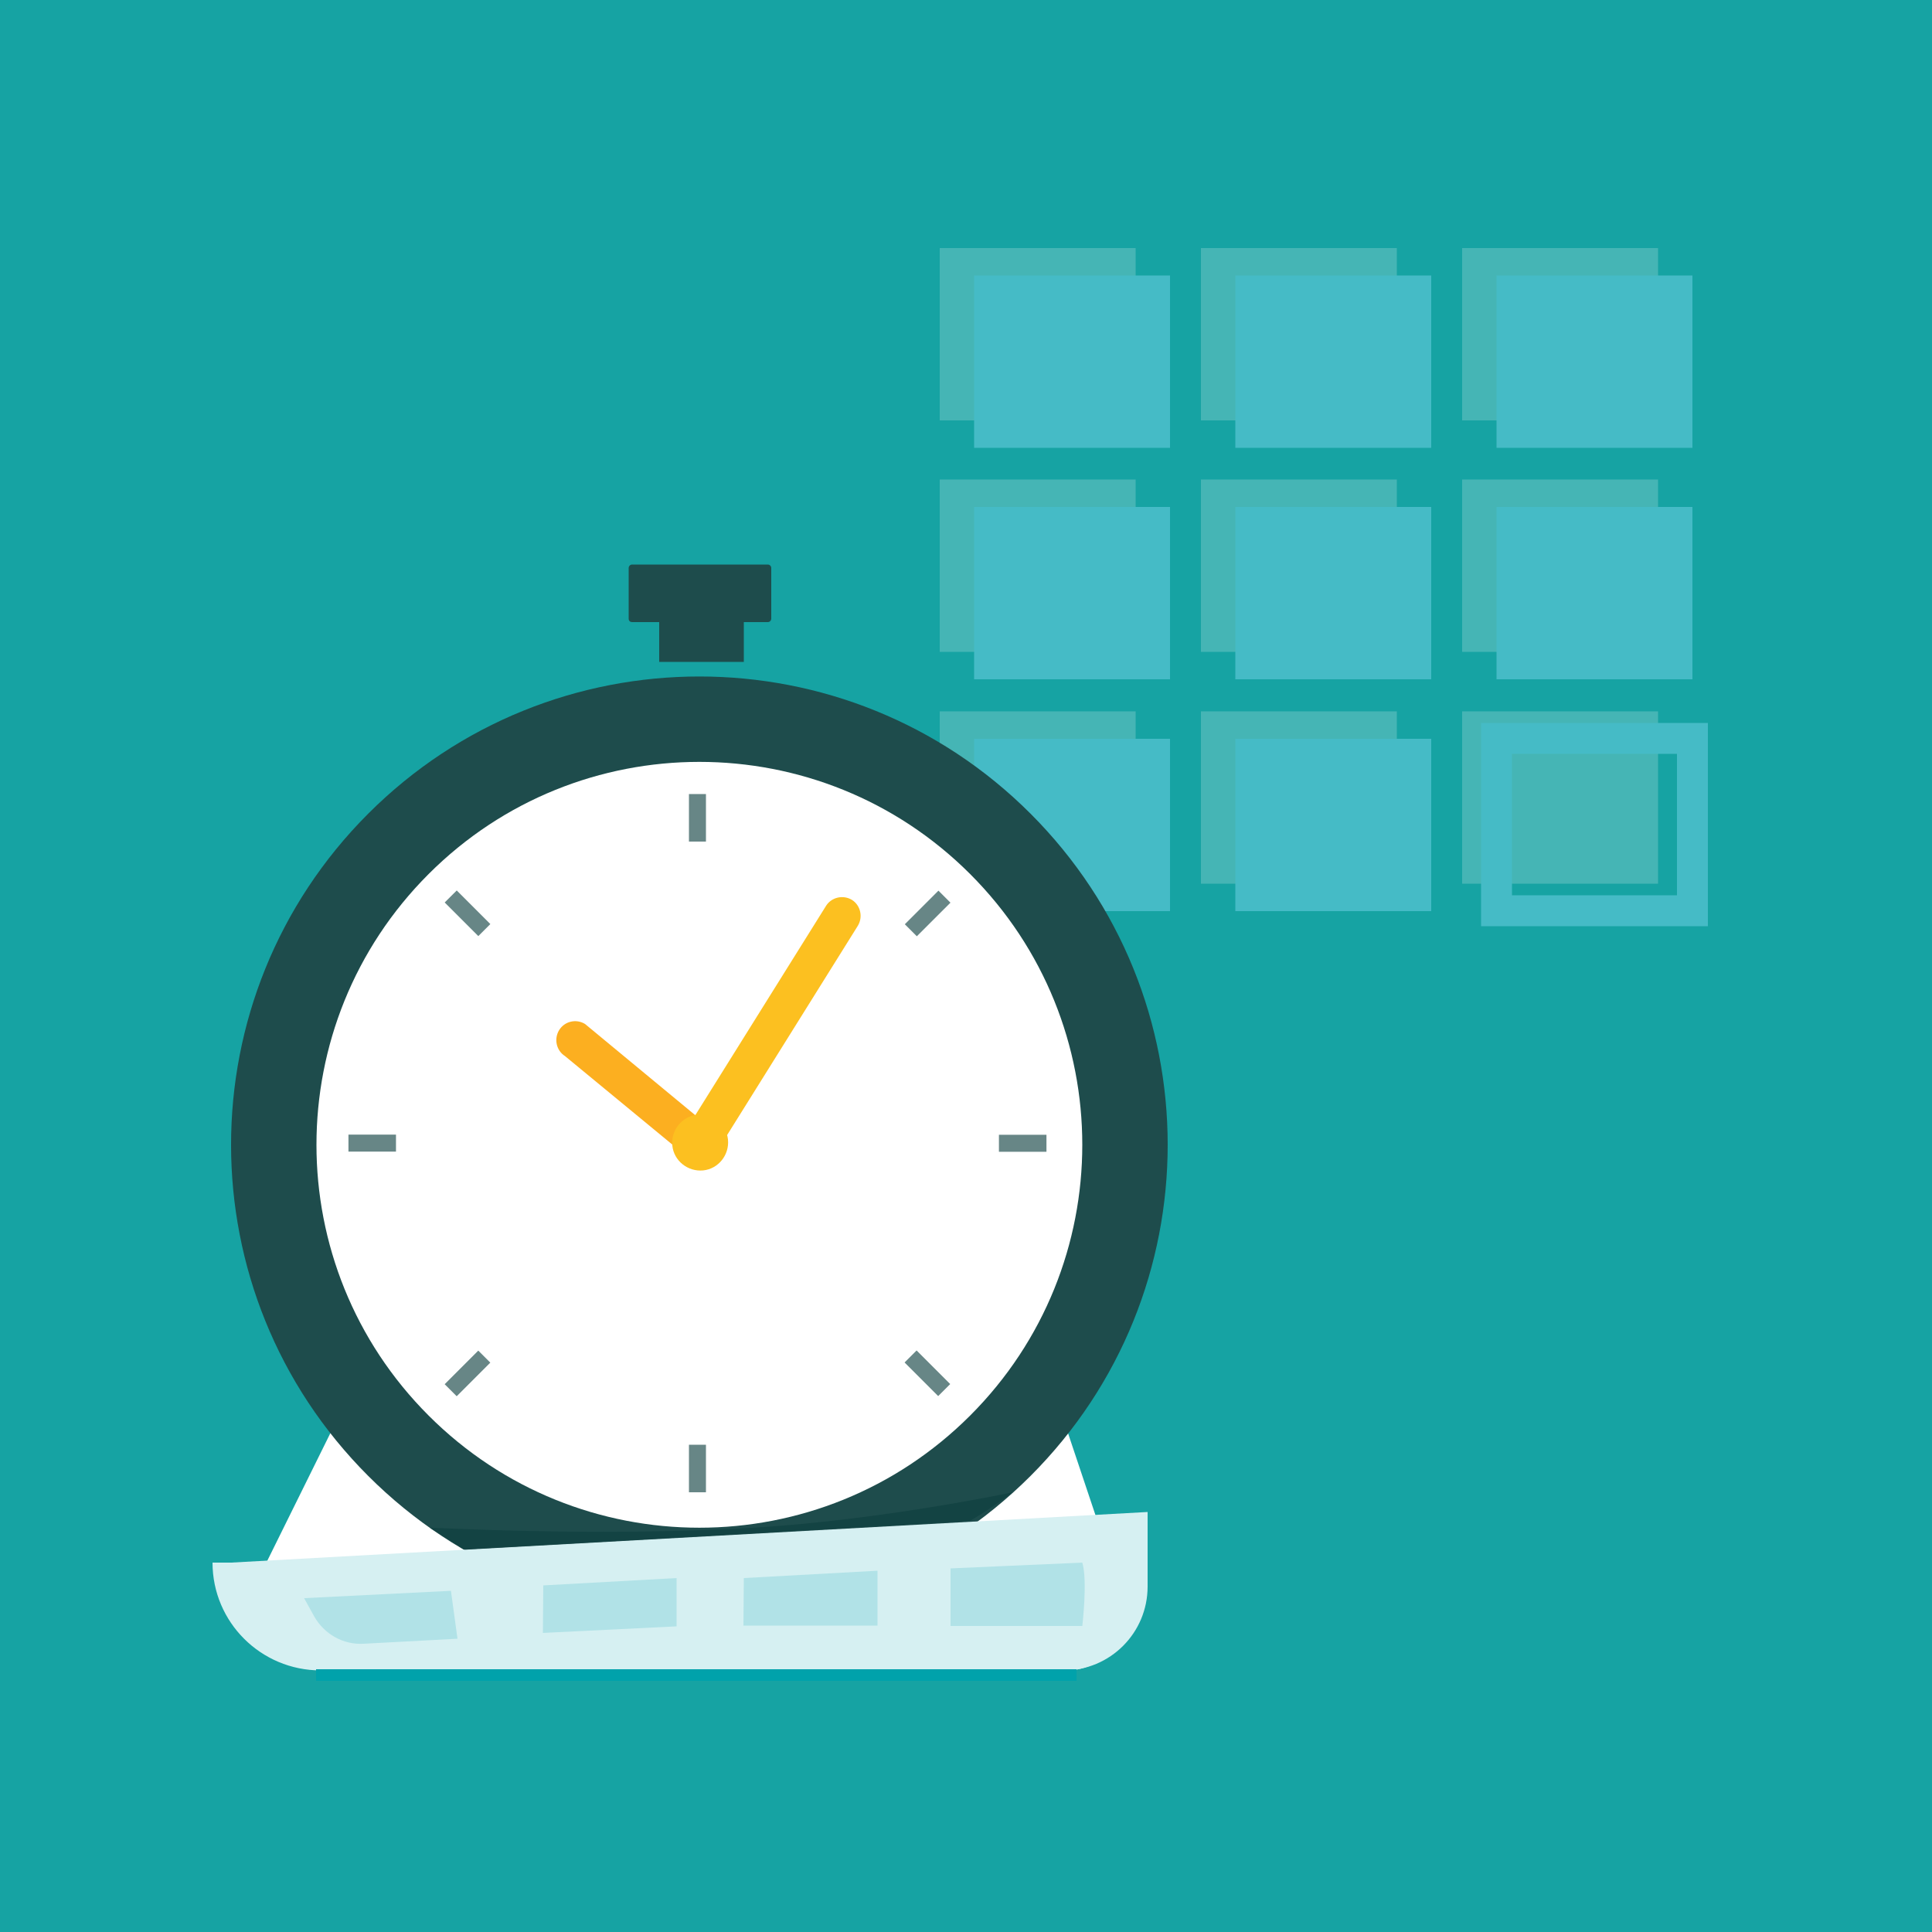
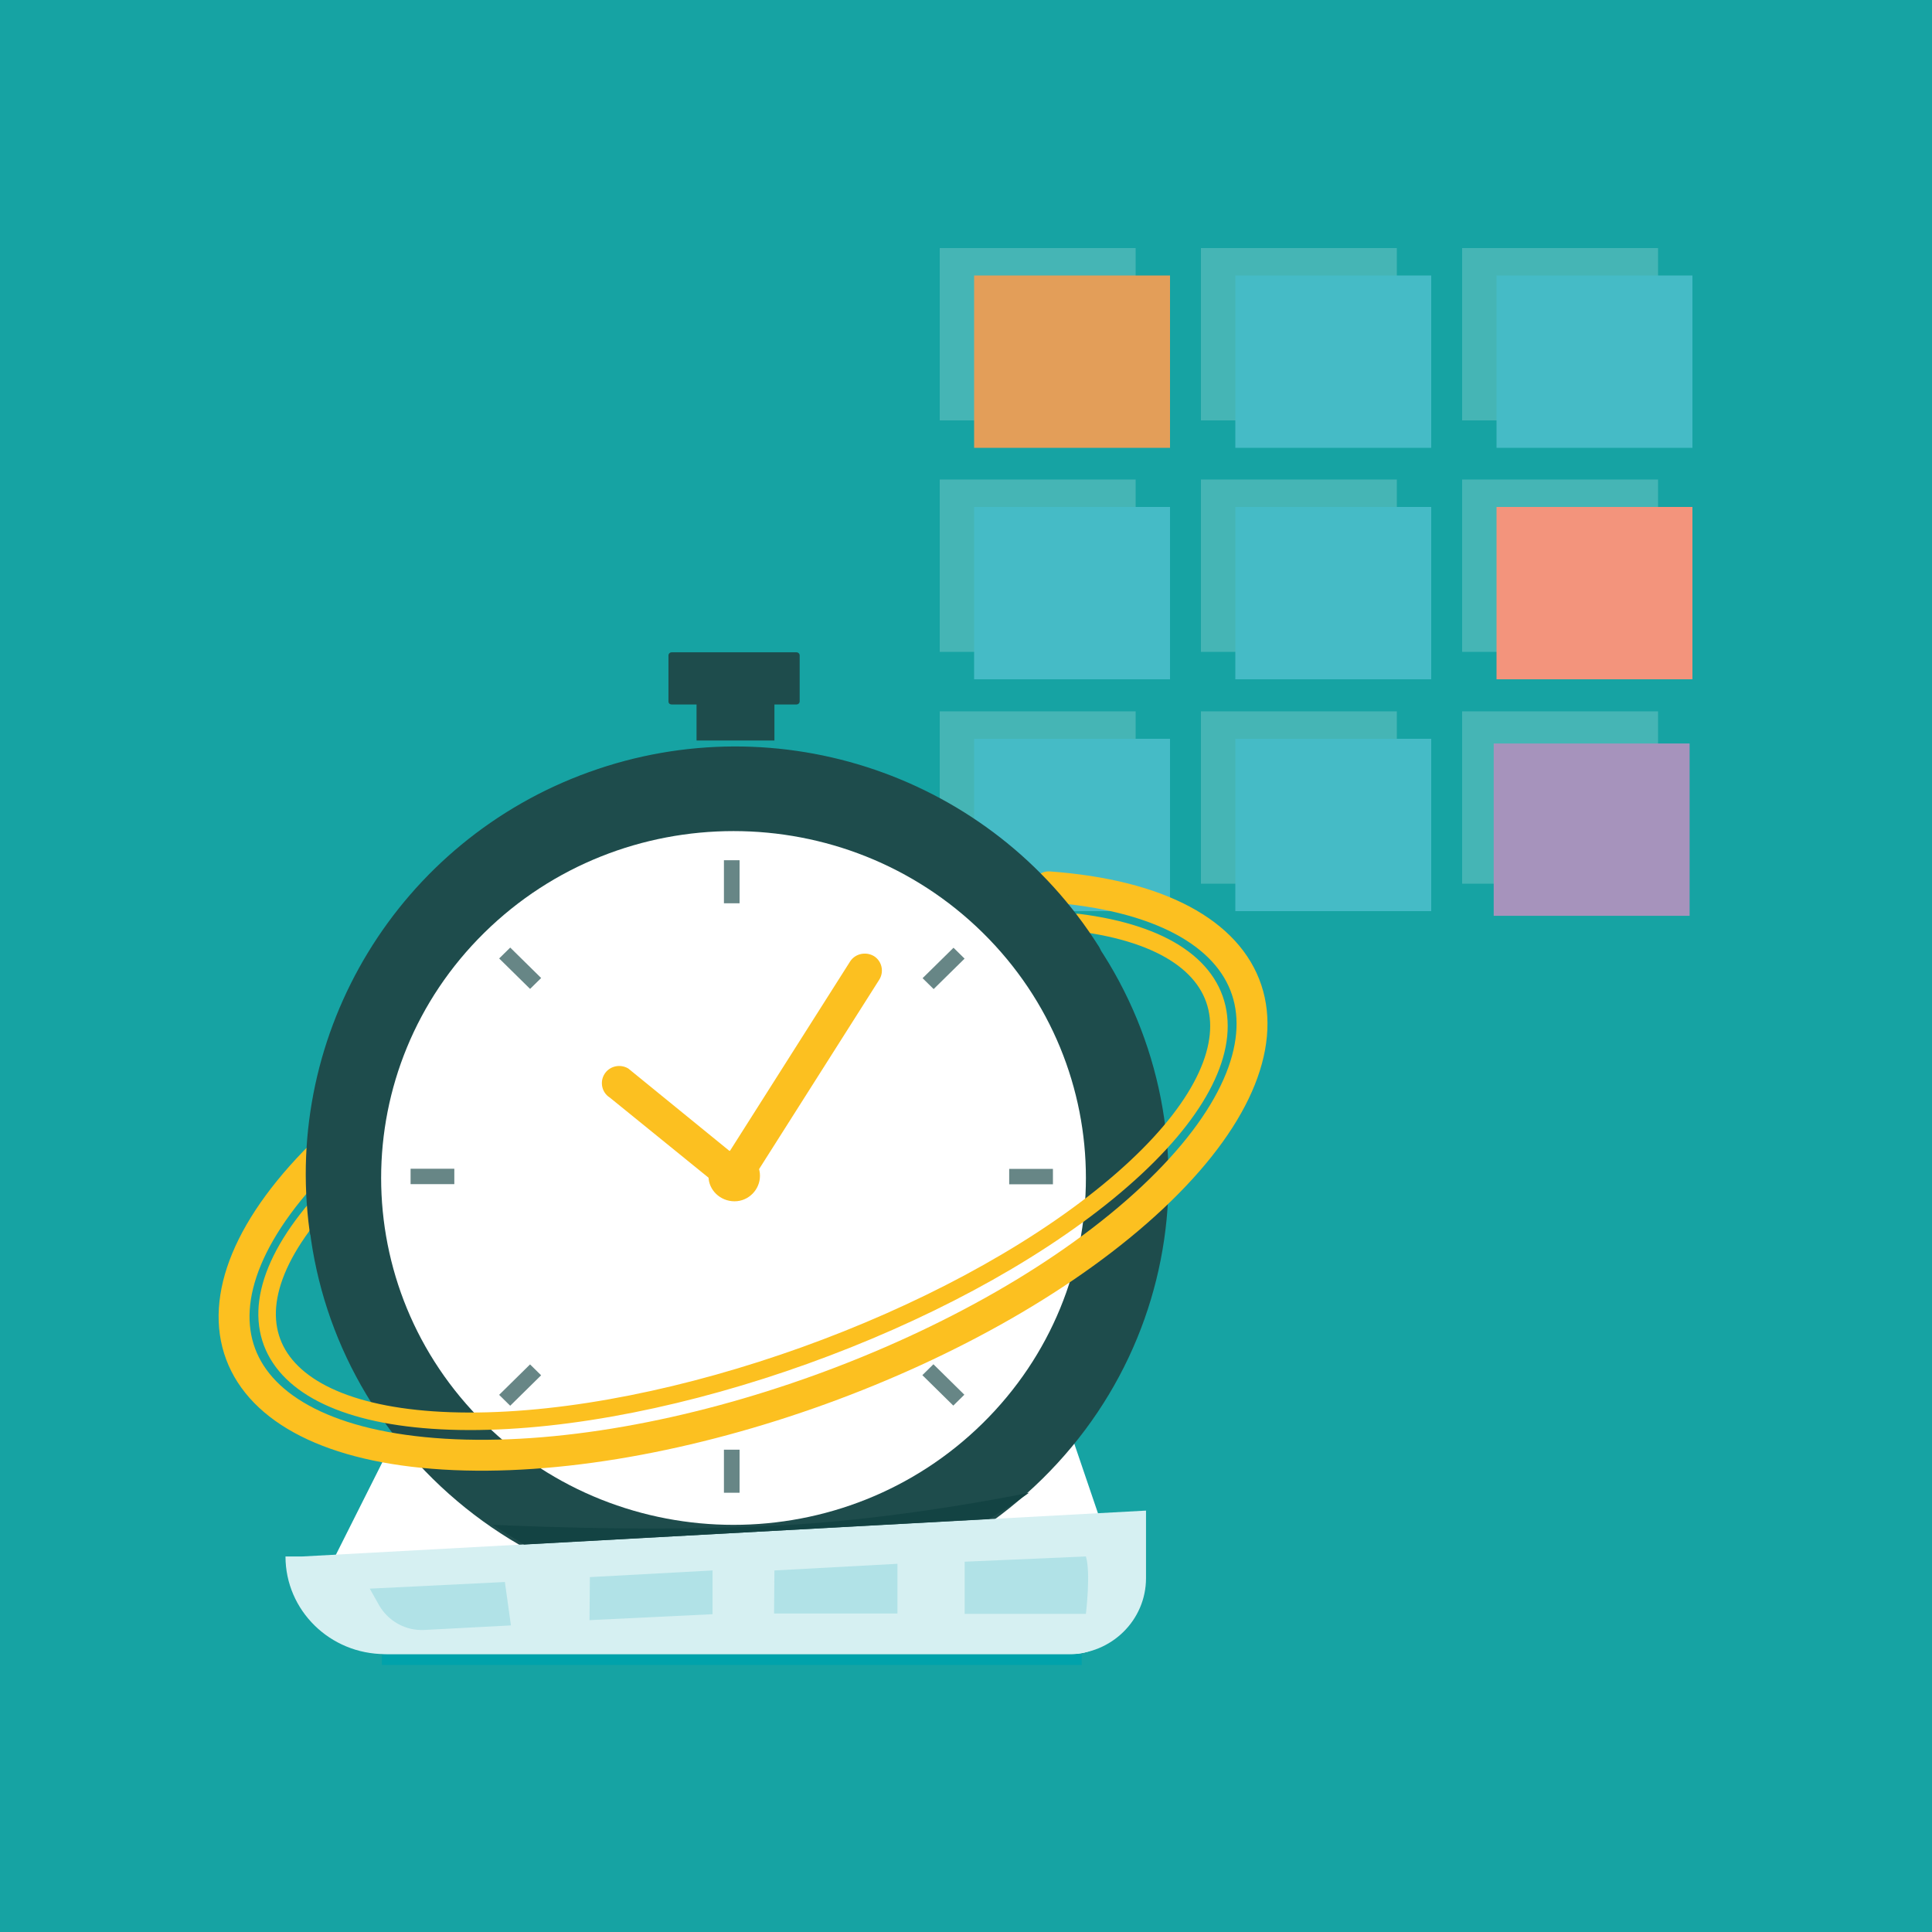
<svg xmlns="http://www.w3.org/2000/svg" version="1.1" id="Layer_1" x="0px" y="0px" viewBox="0 0 500 500" style="enable-background:new 0 0 500 500;">
-   <style type="text/css"> .st0{fill:#16A3A3;} .st1{opacity:0.2;} .st2{fill:#FFFFFF;} .st3{fill:#45BBC6;} .st4{fill-rule:evenodd;clip-rule:evenodd;fill:#FFFFFF;} .st5{fill-rule:evenodd;clip-rule:evenodd;fill:#CCE4C4;} .st6{fill-rule:evenodd;clip-rule:evenodd;fill:#1E4C4C;} .st7{fill-rule:evenodd;clip-rule:evenodd;fill:#678686;} .st8{fill-rule:evenodd;clip-rule:evenodd;fill:#FCAF20;} .st9{fill-rule:evenodd;clip-rule:evenodd;fill:#FCC020;} .st10{fill:#1E4C4C;} .st11{fill-rule:evenodd;clip-rule:evenodd;fill:#D6F0F2;} .st12{fill-rule:evenodd;clip-rule:evenodd;fill:#00A2AB;} .st13{fill-rule:evenodd;clip-rule:evenodd;fill:#134343;} .st14{fill-rule:evenodd;clip-rule:evenodd;fill:#B1E2E7;} </style>
-   <rect class="st0" width="500" height="500" />
-   <g class="st1">
-     <g>
-       <rect x="378.4" y="64.2" class="st2" width="50.7" height="44.6" />
-     </g>
-     <g>
-       <rect x="310.8" y="64.2" class="st2" width="50.7" height="44.6" />
-     </g>
-     <g>
-       <rect x="243.2" y="64.2" class="st2" width="50.7" height="44.6" />
-     </g>
-     <g>
-       <rect x="378.4" y="124.1" class="st2" width="50.7" height="44.6" />
-     </g>
-     <g>
-       <rect x="310.8" y="124.1" class="st2" width="50.7" height="44.6" />
-     </g>
-     <g>
-       <rect x="243.2" y="124.1" class="st2" width="50.7" height="44.6" />
-     </g>
-     <g>
-       <rect x="378.4" y="184.1" class="st2" width="50.7" height="44.6" />
-     </g>
-     <g>
-       <rect x="310.8" y="184.1" class="st2" width="50.7" height="44.6" />
-     </g>
-     <g>
-       <rect x="243.2" y="184.1" class="st2" width="50.7" height="44.6" />
+   <defs id="defs1297" />
+   <style type="text/css" id="style1058"> .st0{fill:#16A3A3;} .st1{opacity:0.2;} .st2{fill:#FFFFFF;} .st3{fill:#45BBC6;} .st4{fill-rule:evenodd;clip-rule:evenodd;fill:#FFFFFF;} .st5{fill-rule:evenodd;clip-rule:evenodd;fill:#CCE4C4;} .st6{fill-rule:evenodd;clip-rule:evenodd;fill:#1E4C4C;} .st7{fill-rule:evenodd;clip-rule:evenodd;fill:#678686;} .st8{fill-rule:evenodd;clip-rule:evenodd;fill:#FCAF20;} .st9{fill-rule:evenodd;clip-rule:evenodd;fill:#FCC020;} .st10{fill:#1E4C4C;} .st11{fill-rule:evenodd;clip-rule:evenodd;fill:#D6F0F2;} .st12{fill-rule:evenodd;clip-rule:evenodd;fill:#00A2AB;} .st13{fill-rule:evenodd;clip-rule:evenodd;fill:#134343;} .st14{fill-rule:evenodd;clip-rule:evenodd;fill:#B1E2E7;} </style>
+   <rect class="st0" width="500" height="500" id="rect1060" />
+   <g class="st1" id="g1098">
+     <g id="g1064">
+       <rect x="378.4" y="64.2" class="st2" width="50.7" height="44.6" id="rect1062" />
+     </g>
+     <g id="g1068">
+       <rect x="310.8" y="64.2" class="st2" width="50.7" height="44.6" id="rect1066" />
+     </g>
+     <g id="g1072">
+       <rect x="243.2" y="64.2" class="st2" width="50.7" height="44.6" id="rect1070" />
+     </g>
+     <g id="g1076">
+       <rect x="378.4" y="124.1" class="st2" width="50.7" height="44.6" id="rect1074" />
+     </g>
+     <g id="g1080">
+       <rect x="310.8" y="124.1" class="st2" width="50.7" height="44.6" id="rect1078" />
+     </g>
+     <g id="g1084">
+       <rect x="243.2" y="124.1" class="st2" width="50.7" height="44.6" id="rect1082" />
+     </g>
+     <g id="g1088">
+       <rect x="378.4" y="184.1" class="st2" width="50.7" height="44.6" id="rect1086" />
+     </g>
+     <g id="g1092">
+       <rect x="310.8" y="184.1" class="st2" width="50.7" height="44.6" id="rect1090" />
+     </g>
+     <g id="g1096">
+       <rect x="243.2" y="184.1" class="st2" width="50.7" height="44.6" id="rect1094" />
    </g>
  </g>
-   <g>
-     <g>
-       <rect x="387.3" y="71.3" class="st3" width="50.7" height="44.6" />
-     </g>
-     <g>
-       <rect x="319.7" y="71.3" class="st3" width="50.7" height="44.6" />
-     </g>
-     <g>
-       <rect x="252.1" y="71.3" class="st3" width="50.7" height="44.6" />
-     </g>
-     <g>
-       <rect x="387.3" y="131.2" class="st3" width="50.7" height="44.6" />
-     </g>
-     <g>
-       <rect x="319.7" y="131.2" class="st3" width="50.7" height="44.6" />
-     </g>
-     <g>
-       <rect x="252.1" y="131.2" class="st3" width="50.7" height="44.6" />
-     </g>
-     <g>
-       <path class="st3" d="M442,239.7h-58.7v-52.6H442V239.7z M391.3,231.7H434v-36.6h-42.7V231.7z" />
-     </g>
-     <g>
-       <rect x="319.7" y="191.2" class="st3" width="50.7" height="44.6" />
-     </g>
-     <g>
-       <rect x="252.1" y="191.2" class="st3" width="50.7" height="44.6" />
+   <g id="g1136">
+     <g id="g1102">
+       <rect x="387.3" y="71.3" class="st3" width="50.7" height="44.6" id="rect1100" />
+     </g>
+     <g id="g1106">
+       <rect x="319.7" y="71.3" class="st3" width="50.7" height="44.6" id="rect1104" />
+     </g>
+     <g id="g1110" style="fill:#e39e59;fill-opacity:1">
+       <rect x="252.1" y="71.3" class="st3" width="50.7" height="44.6" id="rect1108" style="fill:#e39e59;fill-opacity:1" />
+     </g>
+     <g id="g1114" style="fill:#f3947c;fill-opacity:1">
+       <rect x="387.3" y="131.2" class="st3" width="50.7" height="44.6" id="rect1112" style="fill:#f3947c;fill-opacity:1" />
+     </g>
+     <g id="g1118">
+       <rect x="319.7" y="131.2" class="st3" width="50.7" height="44.6" id="rect1116" />
+     </g>
+     <g id="g1122">
+       <rect x="252.1" y="131.2" class="st3" width="50.7" height="44.6" id="rect1120" />
+     </g>
+     <g id="g1130">
+       <rect x="319.7" y="191.2" class="st3" width="50.7" height="44.6" id="rect1128" />
+     </g>
+     <g id="g1134">
+       <rect x="252.1" y="191.2" class="st3" width="50.7" height="44.6" id="rect1132" />
+     </g>
+     <g transform="translate(69.48929,2.379875)" id="g1130-9">
+       <rect x="317.078" y="190.035" class="st3" width="50.7" height="44.6" id="rect1128-1" style="fill:#a693bc;fill-opacity:1" />
    </g>
  </g>
-   <g>
-     <g>
-       <g>
-         <path class="st4" d="M276,432.3H83.7c-13.2,0-21.7-13.8-15.9-25.6l17.7-35.8h190.9l13.9,41.5C293.6,422.2,286.4,432.3,276,432.3z " />
-       </g>
-     </g>
-     <g>
-       <g>
-         <rect x="143.9" y="391.3" class="st5" width="71.2" height="26.2" />
-       </g>
-     </g>
-     <g>
-       <g>
-         <ellipse transform="matrix(0.7071 -0.7071 0.7071 0.7071 -156.5009 214.744)" class="st6" cx="181" cy="296.3" rx="121.2" ry="121.2" />
-       </g>
-     </g>
-     <g>
-       <g>
-         <ellipse transform="matrix(0.7071 -0.7071 0.7071 0.7071 -156.5007 214.744)" class="st4" cx="181" cy="296.3" rx="99.1" ry="99.1" />
-       </g>
-     </g>
-     <g>
-       <g>
-         <g>
-           <rect x="178.3" y="205.5" class="st7" width="4.4" height="12.3" />
-         </g>
-       </g>
-       <g>
-         <g>
-           <rect x="178.3" y="373.9" class="st7" width="4.4" height="12.3" />
-         </g>
-       </g>
-     </g>
-     <g>
-       <g>
-         <g>
-           <rect x="94.2" y="289.7" transform="matrix(6.123234e-17 -1 1 6.123234e-17 -199.5203 392.2366)" class="st7" width="4.4" height="12.3" />
-         </g>
-       </g>
-       <g>
-         <g>
-           <rect x="262.5" y="289.7" transform="matrix(6.123234e-17 -1 1 6.123234e-17 -31.1773 560.5796)" class="st7" width="4.4" height="12.3" />
-         </g>
-       </g>
-     </g>
-     <g>
-       <g>
-         <g>
-           <rect x="118.8" y="230.2" transform="matrix(0.7072 -0.707 0.707 0.7072 -131.6752 154.756)" class="st7" width="4.4" height="12.3" />
-         </g>
-       </g>
-       <g>
-         <g>
-           <rect x="237.8" y="349.2" transform="matrix(0.7072 -0.7071 0.7071 0.7072 -180.9887 273.8006)" class="st7" width="4.4" height="12.3" />
-         </g>
-       </g>
-     </g>
-     <g>
-       <g>
-         <g>
-           <rect x="118.8" y="349.2" transform="matrix(-0.7072 -0.707 0.707 -0.7072 -44.675 692.2917)" class="st7" width="4.4" height="12.3" />
-         </g>
-       </g>
-       <g>
-         <g>
-           <rect x="237.8" y="230.2" transform="matrix(-0.707 -0.7072 0.7072 -0.707 242.6043 573.2311)" class="st7" width="4.4" height="12.3" />
-         </g>
-       </g>
-     </g>
-     <g>
-       <g>
-         <g>
-           <path class="st8" d="M144.7,266.6L144.7,266.6c-1.4,2.3-0.7,5.3,1.5,6.7l31.3,25.8c2.3,1.4,5.3,0.7,6.7-1.5l0,0 c1.4-2.3,0.7-5.3-1.5-6.7L151.4,265C149.1,263.6,146.1,264.3,144.7,266.6z" />
-         </g>
-       </g>
-       <g>
-         <g>
-           <path class="st9" d="M181.2,295.7L181.2,295.7c2.3,1.4,5.3,0.7,6.7-1.5l34.1-54.6c1.4-2.3,0.7-5.3-1.5-6.7l0,0 c-2.3-1.4-5.3-0.7-6.7,1.5L179.7,289C178.2,291.3,178.9,294.3,181.2,295.7z" />
-         </g>
-       </g>
-       <g>
-         <g>
-           <path class="st9" d="M180.4,288.5c4-0.4,7.6,2.5,8,6.4c0.4,4-2.5,7.6-6.4,8c-4,0.4-7.6-2.5-8-6.4 C173.6,292.5,176.5,288.9,180.4,288.5z" />
-         </g>
-       </g>
-     </g>
-     <g>
-       <g>
-         <path class="st6" d="M163.6,161h35.1c0.5,0,0.9-0.4,0.9-0.9V147c0-0.5-0.4-0.9-0.9-0.9h-35.1c-0.5,0-0.9,0.4-0.9,0.9v13.1 C162.7,160.7,163.1,161,163.6,161z" />
-       </g>
-     </g>
-     <g>
-       <g>
-         <rect x="170.6" y="155.9" class="st10" width="21.9" height="15.4" />
-       </g>
-     </g>
-     <g>
-       <g>
-         <path class="st11" d="M55,404.4h4.8L297,391.3v19.3c0,12-9.7,21.7-21.7,21.7H83C67.5,432.3,55,419.8,55,404.4L55,404.4z" />
-       </g>
-     </g>
-     <g>
-       <g>
-         <rect x="81.8" y="432" class="st12" width="196.8" height="3" />
-       </g>
-     </g>
-     <g>
-       <g>
-         <path class="st13" d="M250.9,393.7l-130.8,7.3c0,0-8.3-5.3-8.8-5.6c-0.3-0.2,42.2,2.4,83.2,0c33.8-2,67.6-9.2,67.6-9.2 S257.3,389.9,250.9,393.7z" />
-       </g>
-     </g>
-     <g>
-       <g>
-         <path class="st14" d="M280.1,404.4l-34.1,1.5v14.9h34.1C280.1,420.7,281.5,409.1,280.1,404.4z" />
-       </g>
-     </g>
-     <g>
-       <g>
-         <polygon class="st14" points="227.1,406.5 192.5,408.4 192.4,420.7 227.1,420.7 " />
-       </g>
-     </g>
-     <g>
-       <g>
-         <polygon class="st14" points="175.1,408.4 140.6,410.3 140.5,422.6 175.1,420.9 " />
-       </g>
-     </g>
-     <g>
-       <g>
-         <path class="st14" d="M116.7,411.7l-38,1.9l2.6,4.7c2.6,4.6,7.5,7.4,12.8,7.1l24.3-1.3L116.7,411.7z" />
+   <style id="style4761" type="text/css"> .st0{fill:#16A3A3;} .st1{opacity:0.2;} .st2{fill:#FFFFFF;} .st3{fill:#45BBC6;} .st4{fill-rule:evenodd;clip-rule:evenodd;fill:#FFFFFF;} .st5{fill-rule:evenodd;clip-rule:evenodd;fill:#CCE4C4;} .st6{fill-rule:evenodd;clip-rule:evenodd;fill:#1E4C4C;} .st7{fill-rule:evenodd;clip-rule:evenodd;fill:#678686;} .st8{fill-rule:evenodd;clip-rule:evenodd;fill:#FCAF20;} .st9{fill-rule:evenodd;clip-rule:evenodd;fill:#FCC020;} .st10{fill:#1E4C4C;} .st11{fill-rule:evenodd;clip-rule:evenodd;fill:#D6F0F2;} .st12{fill-rule:evenodd;clip-rule:evenodd;fill:#00A2AB;} .st13{fill-rule:evenodd;clip-rule:evenodd;fill:#134343;} .st14{fill-rule:evenodd;clip-rule:evenodd;fill:#B1E2E7;} </style>
+   <g id="layer1">
+     <g id="g2845" transform="translate(1.165501,-15.73427)">
+       <g style="stroke-width:1.095" id="g4845" transform="matrix(0.9202653,0,0,0.9058826,22.10316,52.20262)">
+         <g style="stroke-width:1.095" id="g4843">
+           <path style="clip-rule:evenodd;fill:#ffffff;fill-rule:evenodd;stroke-width:1.095" id="path4841" d="M 276,432.3 H 83.7 C 70.5,432.3 62,418.5 67.8,406.7 l 17.7,-35.8 h 190.9 l 13.9,41.5 c 3.3,9.8 -3.9,19.9 -14.3,19.9 z" class="st4" />
+         </g>
+       </g>
+       <g style="stroke-width:1.095" id="g4851" transform="matrix(0.9202653,0,0,0.9058826,22.10316,52.20262)">
+         <g style="stroke-width:1.095" id="g4849">
+           <rect style="clip-rule:evenodd;fill:#cce4c4;fill-rule:evenodd;stroke-width:1.095" id="rect4847" height="26.2" width="71.2" class="st5" y="391.3" x="143.9" />
+         </g>
+       </g>
+       <g id="g4855-3" style="stroke:none;stroke-width:1.095" transform="matrix(0.9202653,0,0,0.9058826,56.29766,-4.325279)" />
+       <g id="g4855-8" style="fill:none;stroke:#1e4c4c;stroke-width:1.095;stroke-opacity:1" transform="matrix(0.9202653,0,0,0.9058826,-79.42739,-43.92675)" />
+       <g transform="matrix(0.9202653,0,0,0.9058826,225.6642,41.07682)" id="g4855" style="stroke-width:1.095">
+         <circle transform="rotate(-45)" class="st6" cx="-245.982" cy="190.751" id="ellipse4853" r="121.199" style="clip-rule:evenodd;fill:#1e4c4c;fill-rule:evenodd;stroke-width:1.095" />
+       </g>
+       <g style="stroke-width:1.095" id="g4945" transform="matrix(0.9202653,0,0,0.9058826,22.10316,52.20262)">
+         <g style="stroke-width:1.095" id="g4943">
+           <path style="clip-rule:evenodd;fill:#1e4c4c;fill-rule:evenodd;stroke-width:1.095" id="path4941" d="m 163.6,161 h 35.1 c 0.5,0 0.9,-0.4 0.9,-0.9 V 147 c 0,-0.5 -0.4,-0.9 -0.9,-0.9 h -35.1 c -0.5,0 -0.9,0.4 -0.9,0.9 v 13.1 c 0,0.6 0.4,0.9 0.9,0.9 z" class="st6" />
+         </g>
+       </g>
+       <g style="stroke-width:1.095" id="g4951" transform="matrix(0.9202653,0,0,0.9058826,22.10316,52.20262)">
+         <g style="stroke-width:1.095" id="g4949">
+           <rect style="fill:#1e4c4c;stroke-width:1.095" id="rect4947" height="15.4" width="21.9" class="st10" y="155.9" x="170.6" />
+         </g>
+       </g>
+       <g style="stroke-width:1.095" id="g4957" transform="matrix(0.9202653,0,0,0.9058826,22.10316,52.20262)">
+         <g style="stroke-width:1.095" id="g4955">
+           <path style="clip-rule:evenodd;fill:#d6f0f2;fill-rule:evenodd;stroke-width:1.095" id="path4953" d="m 55,404.4 h 4.8 L 297,391.3 v 19.3 c 0,12 -9.7,21.7 -21.7,21.7 H 83 c -15.5,0 -28,-12.5 -28,-27.9 z" class="st11" />
+         </g>
+       </g>
+       <g style="stroke-width:1.095" id="g4963" transform="matrix(0.9202653,0,0,0.9058826,22.10316,52.20262)">
+         <g style="stroke-width:1.095" id="g4961" transform="translate(0.316621,0.4020599)">
+           <rect style="clip-rule:evenodd;fill:#00a2ab;fill-rule:evenodd;stroke-width:1.095" id="rect4959" height="3" width="196.8" class="st12" y="432" x="81.8" />
+         </g>
+       </g>
+       <circle style="clip-rule:evenodd;fill:#ffffff;fill-rule:evenodd;stroke-width:1" r="90.488" id="ellipse4859" cy="360.87" cx="-96.128" class="st4" transform="matrix(0.7126538,-0.7015159,0.7126538,0.7015159,0,0)" />
+       <g transform="translate(17.71888,6.59307)" id="g1999">
+         <g transform="translate(-5.644692,11.33686)" id="g2168">
+           <ellipse d="m 102.772,196.506 a 20.182,10.185 0 0 1 -7.209,7.802" id="path5081" style="fill:none;fill-rule:evenodd;stroke-width:1" />
+           <g transform="translate(10.78089,-7.284382)" id="g2412" />
+           <path transform="rotate(-20)" d="M 168.756,313.149 A 129.77,50.55 0 0 1 152.252,381.311 129.77,50.55 0 0 1 -23.498,380.548 129.77,50.55 0 0 1 -36.095,312.259" id="path5006" style="fill:none;fill-opacity:1;stroke:#fcc020;stroke-width:4.535;stroke-linecap:round;stroke-miterlimit:4;stroke-dasharray:none;stroke-opacity:1" />
+           <path transform="rotate(-20)" d="m 164.82,301.892 a 138.446,60.169 0 0 1 -2.265,84.764 138.446,60.169 0 0 1 -195.049,-0.343 138.446,60.169 0 0 1 -0.685,-84.77" id="path5006-5" style="fill:none;fill-opacity:1;stroke:#fcc020;stroke-width:8;stroke-linecap:round;stroke-miterlimit:4;stroke-dasharray:none;stroke-opacity:1" />
+         </g>
+       </g>
+       <path style="clip-rule:evenodd;fill:none;fill-opacity:1;fill-rule:evenodd;stroke:#1e4c4c;stroke-width:10;stroke-linecap:round;stroke-miterlimit:4;stroke-dasharray:none;stroke-opacity:1" id="ellipse4853-6" class="st6" transform="matrix(0.7085815,-0.705629,0.7085815,0.705629,0,0)" d="M -177.198,295.628 A 105.925,105.925 0 0 1 -48.098,264.011 105.925,105.925 0 0 1 10.259,383.429" />
+       <g style="stroke-width:1.095" id="g4975" transform="matrix(0.9202653,0,0,0.9058826,22.10316,52.20262)">
+         <g style="stroke-width:1.095" id="g4973">
+           <path style="clip-rule:evenodd;fill:#b1e2e7;fill-rule:evenodd;stroke-width:1.095" id="path4971" d="m 280.1,404.4 -34.1,1.5 v 14.9 h 34.1 c 0,-0.1 1.4,-11.7 0,-16.4 z" class="st14" />
+         </g>
+       </g>
+       <g style="stroke-width:1.095" id="g4981" transform="matrix(0.9202653,0,0,0.9058826,22.10316,52.20262)">
+         <g style="stroke-width:1.095" id="g4979">
+           <polygon style="clip-rule:evenodd;fill:#b1e2e7;fill-rule:evenodd;stroke-width:1.095" id="polygon4977" points="192.5,408.4 192.4,420.7 227.1,420.7 227.1,406.5 " class="st14" />
+         </g>
+       </g>
+       <g style="stroke-width:1.095" id="g4987" transform="matrix(0.9202653,0,0,0.9058826,22.10316,52.20262)">
+         <g style="stroke-width:1.095" id="g4985">
+           <polygon style="clip-rule:evenodd;fill:#b1e2e7;fill-rule:evenodd;stroke-width:1.095" id="polygon4983" points="140.6,410.3 140.5,422.6 175.1,420.9 175.1,408.4 " class="st14" />
+         </g>
+       </g>
+       <g style="stroke-width:1.095" id="g4993" transform="matrix(0.9202653,0,0,0.9058826,22.10316,52.20262)">
+         <g style="stroke-width:1.095" id="g4991">
+           <path style="clip-rule:evenodd;fill:#b1e2e7;fill-rule:evenodd;stroke-width:1.095" id="path4989" d="m 116.7,411.7 -38,1.9 2.6,4.7 c 2.6,4.6 7.5,7.4 12.8,7.1 l 24.3,-1.3 z" class="st14" />
+         </g>
+       </g>
+       <g style="stroke-width:1.095" id="g4919" transform="matrix(0.9202653,0,0,0.9058826,22.10316,52.20262)">
+         <g style="stroke-width:1.095" id="g4917">
+           <g style="stroke-width:1.095" id="g4915">
+             <rect style="clip-rule:evenodd;fill:#678686;fill-rule:evenodd;stroke-width:1.095" id="rect4913" height="12.3" width="4.4" class="st7" transform="matrix(-0.707,-0.7072,0.7072,-0.707,242.6043,573.2311)" y="230.2" x="237.8" />
+           </g>
+         </g>
+         <g style="stroke-width:1.095" id="g4911">
+           <g style="stroke-width:1.095" id="g4909">
+             <rect style="clip-rule:evenodd;fill:#678686;fill-rule:evenodd;stroke-width:1.095" id="rect4907" height="12.3" width="4.4" class="st7" transform="matrix(-0.7072,-0.707,0.707,-0.7072,-44.675,692.2917)" y="349.2" x="118.8" />
+           </g>
+         </g>
+       </g>
+       <g style="stroke-width:1.095" id="g4877" transform="matrix(0.9202653,0,0,0.9058826,22.10316,52.20262)">
+         <g style="stroke-width:1.095" id="g4869">
+           <g style="stroke-width:1.095" id="g4867">
+             <rect style="clip-rule:evenodd;fill:#678686;fill-rule:evenodd;stroke-width:1.095" id="rect4865" height="12.3" width="4.4" class="st7" y="205.5" x="178.3" />
+           </g>
+         </g>
+         <g style="stroke-width:1.095" id="g4875">
+           <g style="stroke-width:1.095" id="g4873">
+             <rect style="clip-rule:evenodd;fill:#678686;fill-rule:evenodd;stroke-width:1.095" id="rect4871" height="12.3" width="4.4" class="st7" y="373.9" x="178.3" />
+           </g>
+         </g>
+       </g>
+       <g style="stroke-width:1.095" id="g4891" transform="matrix(0.9202653,0,0,0.9058826,22.10316,52.20262)">
+         <g style="stroke-width:1.095" id="g4883">
+           <g style="stroke-width:1.095" id="g4881">
+             <rect style="clip-rule:evenodd;fill:#678686;fill-rule:evenodd;stroke-width:1.095" id="rect4879" height="12.3" width="4.4" class="st7" transform="rotate(-90,96.35815,295.8784)" y="289.7" x="94.2" />
+           </g>
+         </g>
+         <g style="stroke-width:1.095" id="g4889">
+           <g style="stroke-width:1.095" id="g4887">
+             <rect style="clip-rule:evenodd;fill:#678686;fill-rule:evenodd;stroke-width:1.095" id="rect4885" height="12.3" width="4.4" class="st7" transform="rotate(-90,264.7011,295.8784)" y="289.7" x="262.5" />
+           </g>
+         </g>
+       </g>
+       <g style="stroke-width:1.095" id="g4905" transform="matrix(0.9202653,0,0,0.9058826,22.10316,52.20262)">
+         <g style="stroke-width:1.095" id="g4897">
+           <g style="stroke-width:1.095" id="g4895">
+             <rect style="clip-rule:evenodd;fill:#678686;fill-rule:evenodd;stroke-width:1.095" id="rect4893" height="12.3" width="4.4" class="st7" transform="matrix(0.7072,-0.707,0.707,0.7072,-131.6752,154.756)" y="230.2" x="118.8" />
+           </g>
+         </g>
+         <g style="stroke-width:1.095" id="g4903">
+           <g style="stroke-width:1.095" id="g4901">
+             <rect style="clip-rule:evenodd;fill:#678686;fill-rule:evenodd;stroke-width:1.095" id="rect4899" height="12.3" width="4.4" class="st7" transform="matrix(0.7072,-0.7071,0.7071,0.7072,-180.9887,273.8006)" y="349.2" x="237.8" />
+           </g>
+         </g>
+       </g>
+       <g style="stroke-width:1.095" id="g4939" transform="matrix(0.9202653,0,0,0.9058826,22.10316,52.20262)">
+         <g style="stroke-width:1.095" id="g4925">
+           <g style="stroke-width:1.095" id="g4923">
+             <path style="clip-rule:evenodd;fill:#fcc020;fill-opacity:1;fill-rule:evenodd;stroke-width:1.095" id="path4921" d="m 144.7,266.6 v 0 c -1.4,2.3 -0.7,5.3 1.5,6.7 l 31.3,25.8 c 2.3,1.4 5.3,0.7 6.7,-1.5 v 0 c 1.4,-2.3 0.7,-5.3 -1.5,-6.7 L 151.4,265 c -2.3,-1.4 -5.3,-0.7 -6.7,1.6 z" class="st8" />
+           </g>
+         </g>
+         <g style="stroke-width:1.095" id="g4931">
+           <g style="stroke-width:1.095" id="g4929">
+             <path style="clip-rule:evenodd;fill:#fcc020;fill-rule:evenodd;stroke-width:1.095" id="path4927" d="m 181.2,295.7 v 0 c 2.3,1.4 5.3,0.7 6.7,-1.5 L 222,239.6 c 1.4,-2.3 0.7,-5.3 -1.5,-6.7 v 0 c -2.3,-1.4 -5.3,-0.7 -6.7,1.5 L 179.7,289 c -1.5,2.3 -0.8,5.3 1.5,6.7 z" class="st9" />
+           </g>
+         </g>
+         <g style="stroke-width:1.095" id="g4937">
+           <g style="stroke-width:1.095" id="g4935">
+             <path style="clip-rule:evenodd;fill:#fcc020;fill-rule:evenodd;stroke-width:1.095" id="path4933" d="m 180.4,288.5 c 4,-0.4 7.6,2.5 8,6.4 0.4,4 -2.5,7.6 -6.4,8 -4,0.4 -7.6,-2.5 -8,-6.4 -0.4,-4 2.5,-7.6 6.4,-8 z" class="st9" />
+           </g>
+         </g>
+       </g>
+       <g style="stroke-width:1.095" id="g4969" transform="matrix(0.9202653,0,0,0.9058826,23.92426,52.20262)">
+         <g style="stroke-width:1.095" id="g4967">
+           <path style="clip-rule:evenodd;fill:#134343;fill-rule:evenodd;stroke-width:1.095" id="path4965" d="M 250.9,393.7 120.1,401 c 0,0 -8.3,-5.3 -8.8,-5.6 -0.3,-0.2 42.2,2.4 83.2,0 33.8,-2 67.6,-9.2 67.6,-9.2 0,0 -4.8,3.7 -11.2,7.5 z" class="st13" />
+         </g>
      </g>
    </g>
  </g>
</svg>
